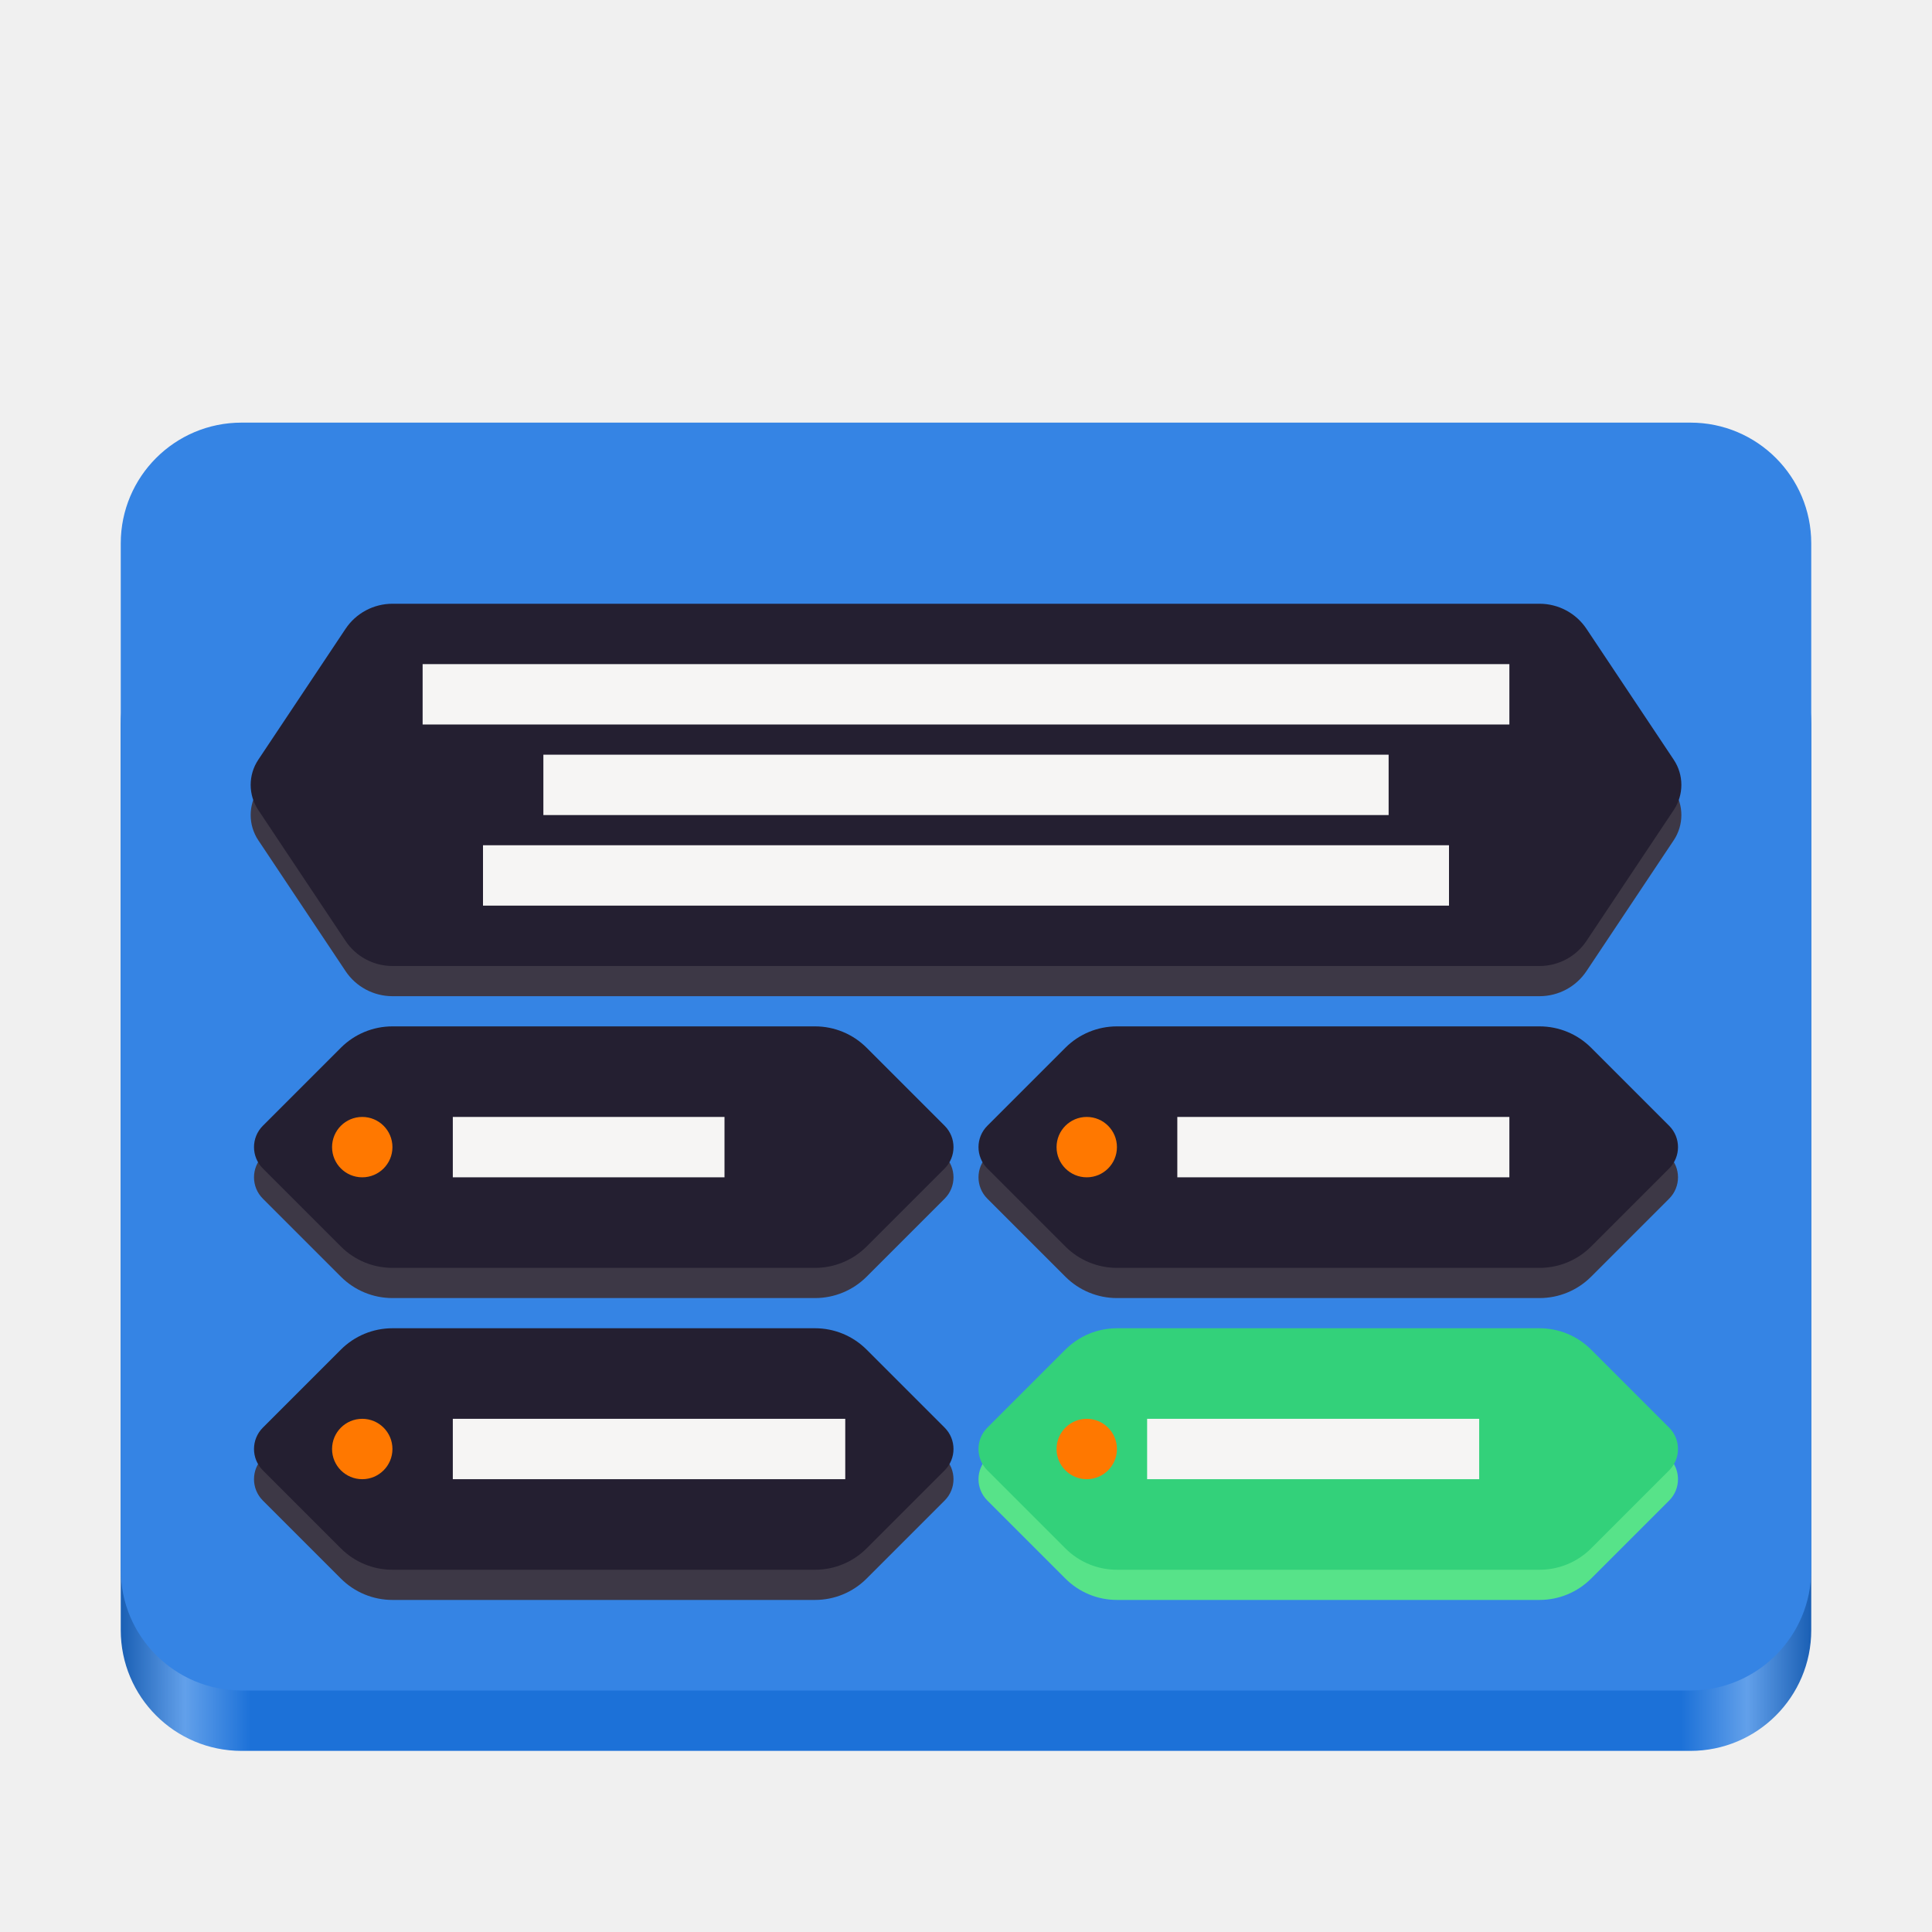
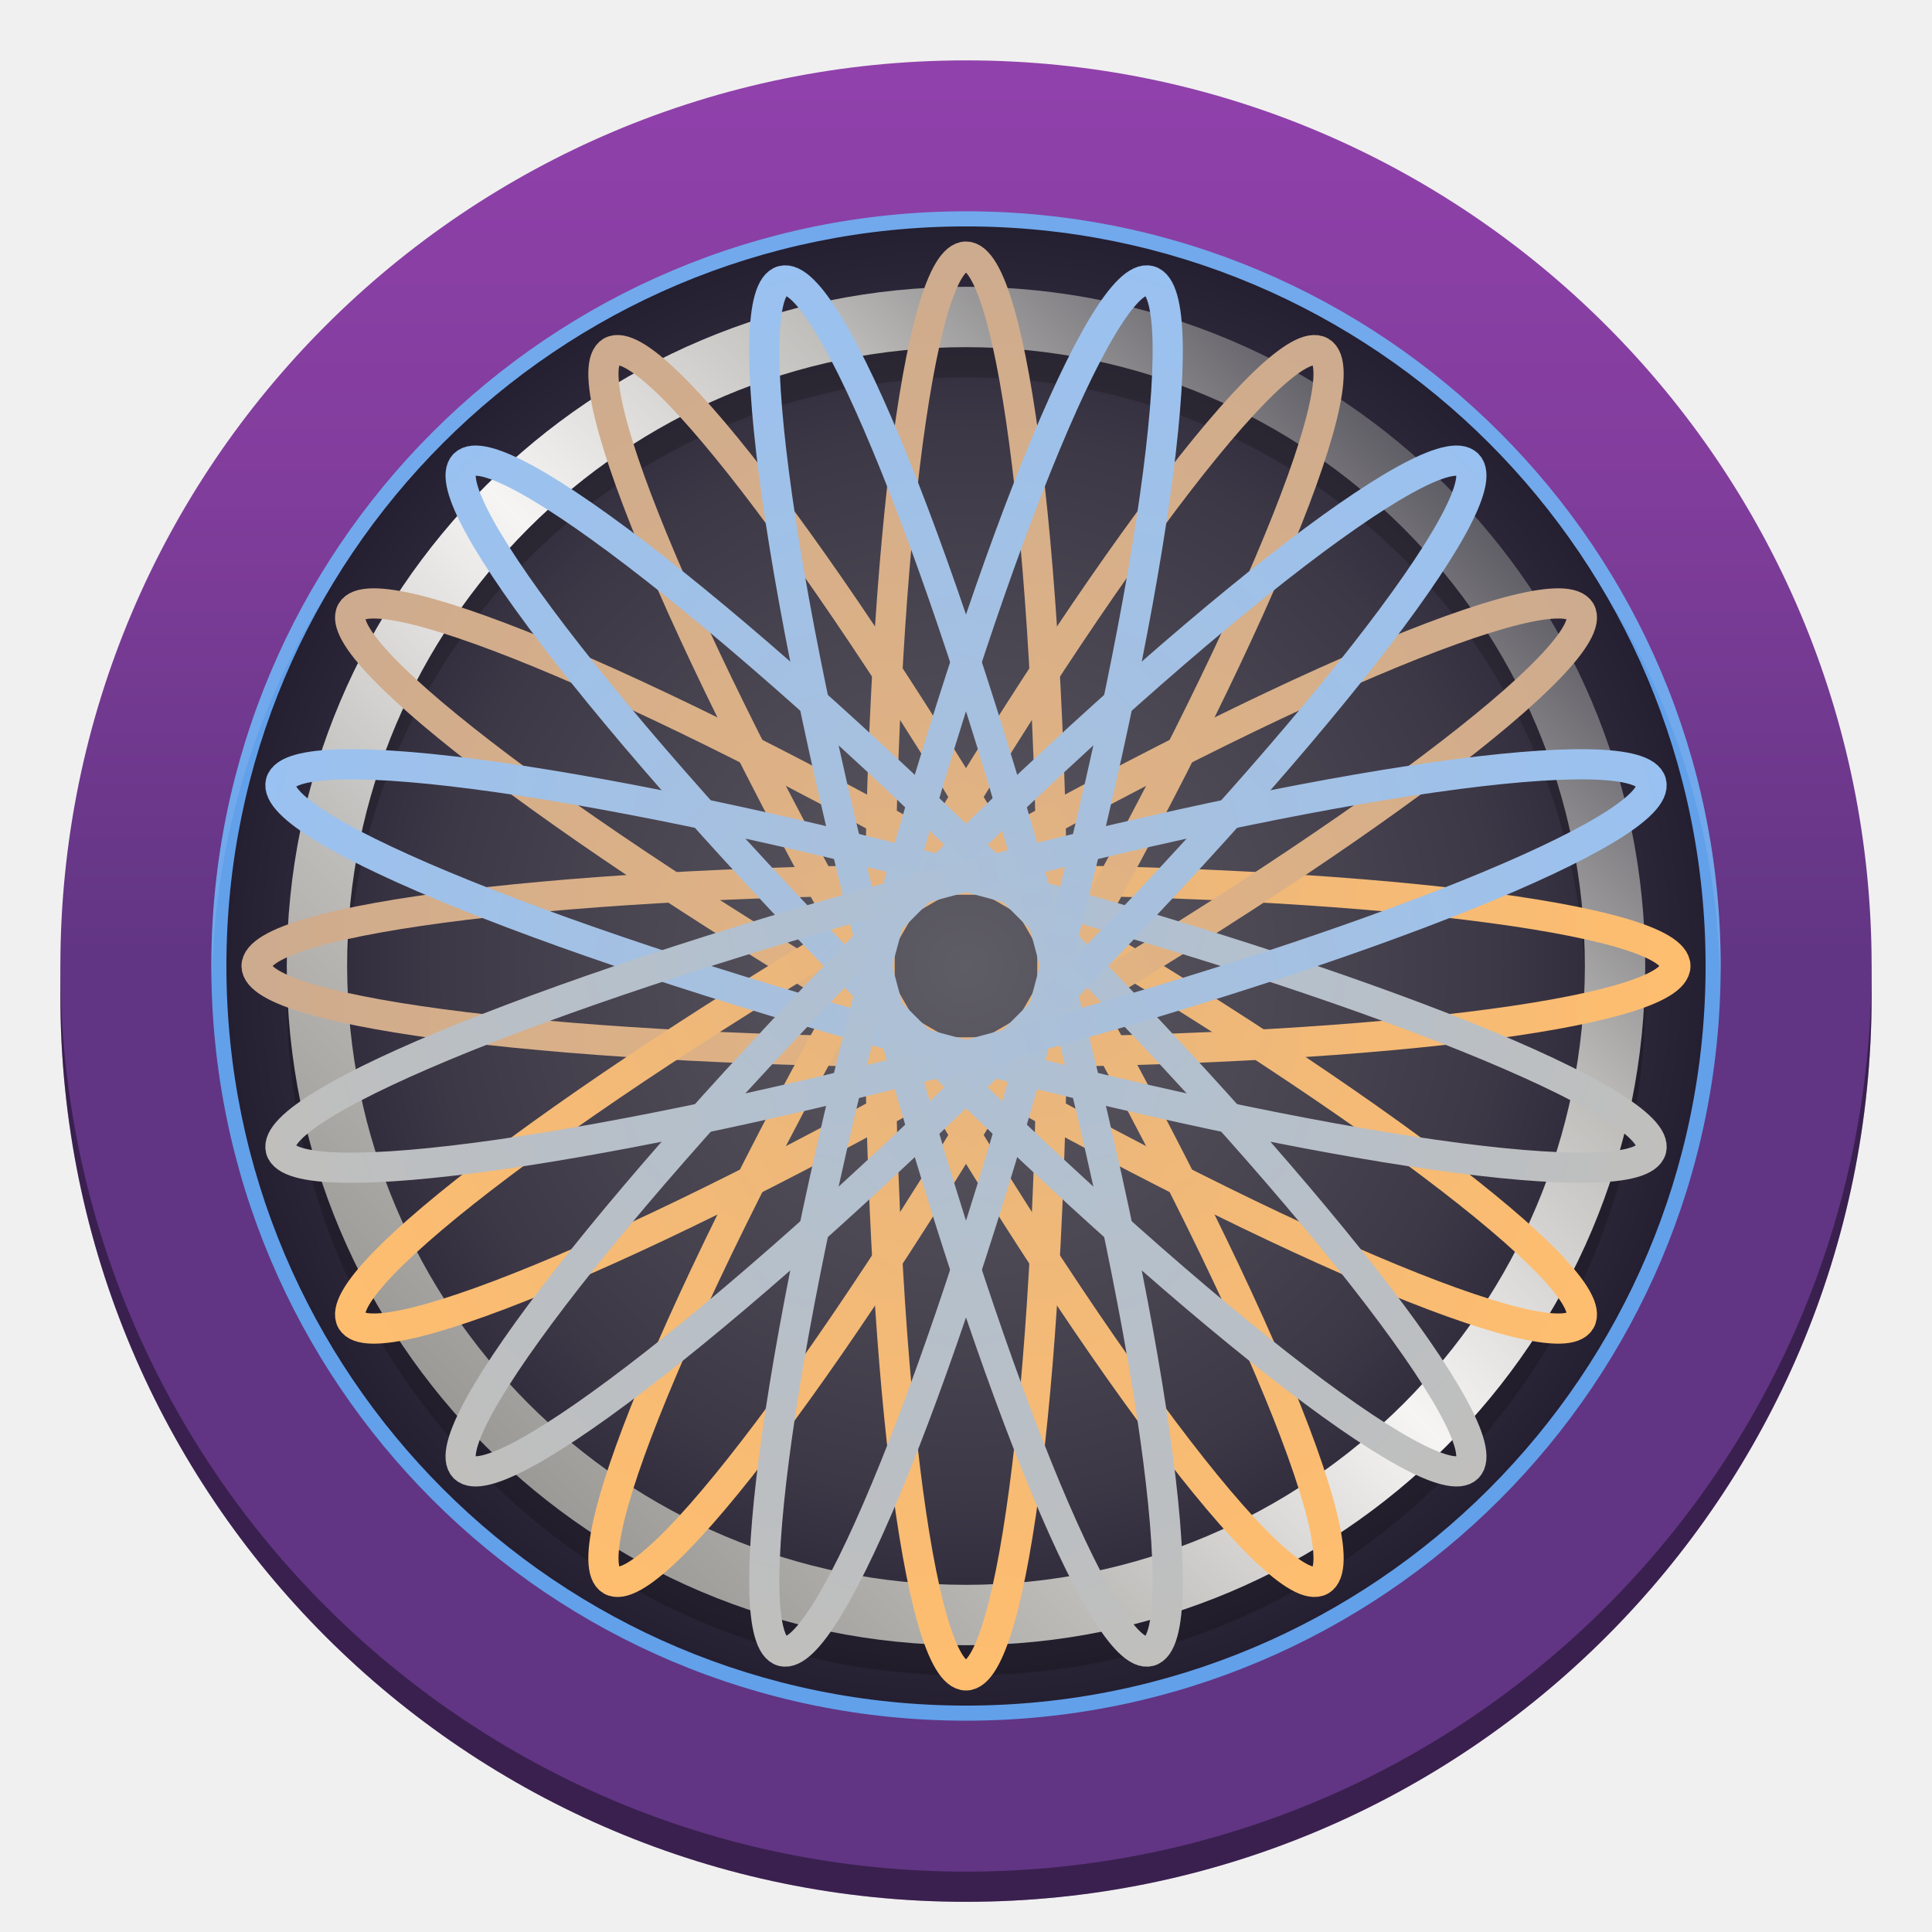
- <svg xmlns="http://www.w3.org/2000/svg" height="128px" viewBox="0 0 128 128" width="128px">
-   <linearGradient id="a" gradientUnits="userSpaceOnUse" x1="8" x2="120" y1="116" y2="116">
-     <stop offset="0" stop-color="#1a5fb4" />
-     <stop offset="0.038" stop-color="#62a0ea" />
-     <stop offset="0.077" stop-color="#1c71d8" />
-     <stop offset="0.923" stop-color="#1c71d8" />
-     <stop offset="0.962" stop-color="#62a0ea" />
-     <stop offset="1" stop-color="#1a5fb4" />
+ <svg xmlns="http://www.w3.org/2000/svg" xmlns:xlink="http://www.w3.org/1999/xlink" height="128px" viewBox="0 0 128 128" width="128px">
+   <linearGradient id="a" gradientUnits="userSpaceOnUse" x1="64" x2="64" y1="4" y2="64">
+     <stop offset="0" stop-color="#9141ac" />
+     <stop offset="0.467" stop-color="#813d9c" />
+     <stop offset="1" stop-color="#613583" />
  </linearGradient>
-   <path d="m 16 40 h 96 c 4.418 0 8 3.582 8 8 v 60 c 0 4.418 -3.582 8 -8 8 h -96 c -4.418 0 -8 -3.582 -8 -8 v -60 c 0 -4.418 3.582 -8 8 -8 z m 0 0" fill="url(#a)" />
-   <path d="m 16 28 h 96 c 4.418 0 8 3.582 8 8 v 68 c 0 4.418 -3.582 8 -8 8 h -96 c -4.418 0 -8 -3.582 -8 -8 v -68 c 0 -4.418 3.582 -8 8 -8 z m 0 0" fill="#3584e4" />
-   <path d="m 110.891 55.664 l -5.781 8.672 c -0.691 1.039 -1.859 1.664 -3.109 1.664 h -76 c -1.25 0 -2.418 -0.625 -3.109 -1.664 l -5.781 -8.672 c -0.672 -1.008 -0.672 -2.32 0 -3.328 l 5.781 -8.672 c 0.691 -1.039 1.859 -1.664 3.109 -1.664 h 76 c 1.25 0 2.418 0.625 3.109 1.664 l 5.781 8.672 c 0.672 1.008 0.672 2.32 0 3.328 z m 0 0" fill="#3d3846" />
-   <path d="m 110.586 99.414 l -5.172 5.172 c -0.906 0.906 -2.133 1.414 -3.414 1.414 h -28 c -1.281 0 -2.508 -0.508 -3.414 -1.414 l -5.172 -5.172 c -0.781 -0.781 -0.781 -2.047 0 -2.828 l 5.172 -5.172 c 0.906 -0.906 2.133 -1.414 3.414 -1.414 h 28 c 1.281 0 2.508 0.508 3.414 1.414 l 5.172 5.172 c 0.781 0.781 0.781 2.047 0 2.828 z m 0 0" fill="#57e389" />
-   <path d="m 62.586 99.414 l -5.172 5.172 c -0.906 0.906 -2.133 1.414 -3.414 1.414 h -28 c -1.281 0 -2.508 -0.508 -3.414 -1.414 l -5.172 -5.172 c -0.781 -0.781 -0.781 -2.047 0 -2.828 l 5.172 -5.172 c 0.906 -0.906 2.133 -1.414 3.414 -1.414 h 28 c 1.281 0 2.508 0.508 3.414 1.414 l 5.172 5.172 c 0.781 0.781 0.781 2.047 0 2.828 z m 0 0" fill="#3d3846" />
-   <path d="m 110.586 79.414 l -5.172 5.172 c -0.906 0.906 -2.133 1.414 -3.414 1.414 h -28 c -1.281 0 -2.508 -0.508 -3.414 -1.414 l -5.172 -5.172 c -0.781 -0.781 -0.781 -2.047 0 -2.828 l 5.172 -5.172 c 0.906 -0.906 2.133 -1.414 3.414 -1.414 h 28 c 1.281 0 2.508 0.508 3.414 1.414 l 5.172 5.172 c 0.781 0.781 0.781 2.047 0 2.828 z m 0 0" fill="#3d3846" />
-   <path d="m 62.586 79.414 l -5.172 5.172 c -0.906 0.906 -2.133 1.414 -3.414 1.414 h -28 c -1.281 0 -2.508 -0.508 -3.414 -1.414 l -5.172 -5.172 c -0.781 -0.781 -0.781 -2.047 0 -2.828 l 5.172 -5.172 c 0.906 -0.906 2.133 -1.414 3.414 -1.414 h 28 c 1.281 0 2.508 0.508 3.414 1.414 l 5.172 5.172 c 0.781 0.781 0.781 2.047 0 2.828 z m 0 0" fill="#3d3846" />
-   <path d="m 62.586 97.414 l -5.172 5.172 c -0.906 0.906 -2.133 1.414 -3.414 1.414 h -28 c -1.281 0 -2.508 -0.508 -3.414 -1.414 l -5.172 -5.172 c -0.781 -0.781 -0.781 -2.047 0 -2.828 l 5.172 -5.172 c 0.906 -0.906 2.133 -1.414 3.414 -1.414 h 28 c 1.281 0 2.508 0.508 3.414 1.414 l 5.172 5.172 c 0.781 0.781 0.781 2.047 0 2.828 z m 0 0" fill="#241f31" />
-   <path d="m 110.586 97.414 l -5.172 5.172 c -0.906 0.906 -2.133 1.414 -3.414 1.414 h -28 c -1.281 0 -2.508 -0.508 -3.414 -1.414 l -5.172 -5.172 c -0.781 -0.781 -0.781 -2.047 0 -2.828 l 5.172 -5.172 c 0.906 -0.906 2.133 -1.414 3.414 -1.414 h 28 c 1.281 0 2.508 0.508 3.414 1.414 l 5.172 5.172 c 0.781 0.781 0.781 2.047 0 2.828 z m 0 0" fill="#33d17a" />
-   <path d="m 62.586 77.414 l -5.172 5.172 c -0.906 0.906 -2.133 1.414 -3.414 1.414 h -28 c -1.281 0 -2.508 -0.508 -3.414 -1.414 l -5.172 -5.172 c -0.781 -0.781 -0.781 -2.047 0 -2.828 l 5.172 -5.172 c 0.906 -0.906 2.133 -1.414 3.414 -1.414 h 28 c 1.281 0 2.508 0.508 3.414 1.414 l 5.172 5.172 c 0.781 0.781 0.781 2.047 0 2.828 z m 0 0" fill="#241f31" />
-   <path d="m 110.586 77.414 l -5.172 5.172 c -0.906 0.906 -2.133 1.414 -3.414 1.414 h -28 c -1.281 0 -2.508 -0.508 -3.414 -1.414 l -5.172 -5.172 c -0.781 -0.781 -0.781 -2.047 0 -2.828 l 5.172 -5.172 c 0.906 -0.906 2.133 -1.414 3.414 -1.414 h 28 c 1.281 0 2.508 0.508 3.414 1.414 l 5.172 5.172 c 0.781 0.781 0.781 2.047 0 2.828 z m 0 0" fill="#241f31" />
-   <path d="m 110.891 53.664 l -5.781 8.672 c -0.691 1.039 -1.859 1.664 -3.109 1.664 h -76 c -1.25 0 -2.418 -0.625 -3.109 -1.664 l -5.781 -8.672 c -0.672 -1.008 -0.672 -2.32 0 -3.328 l 5.781 -8.672 c 0.691 -1.039 1.859 -1.664 3.109 -1.664 h 76 c 1.25 0 2.418 0.625 3.109 1.664 l 5.781 8.672 c 0.672 1.008 0.672 2.32 0 3.328 z m 0 0" fill="#241f31" />
-   <g fill="#f6f5f4">
-     <path d="m 28 44 h 72 v 4 h -72 z m 0 0" />
-     <path d="m 36 50 h 56 v 4 h -56 z m 0 0" />
-     <path d="m 32 56 h 64 v 4 h -64 z m 0 0" />
-     <path d="m 30 74 h 18 v 4 h -18 z m 0 0" />
-     <path d="m 78 74 h 22 v 4 h -22 z m 0 0" />
-     <path d="m 30 94 h 26 v 4 h -26 z m 0 0" />
-     <path d="m 76 94 h 22 v 4 h -22 z m 0 0" />
+   <filter id="b" height="100%" width="100%" x="0%" y="0%">
+     <feColorMatrix in="SourceGraphic" type="matrix" values="0 0 0 0 1 0 0 0 0 1 0 0 0 0 1 0 0 0 1 0" />
+   </filter>
+   <mask id="c">
+     <g filter="url(#b)">
+       <rect fill-opacity="0.1" height="128" width="128" />
+     </g>
+   </mask>
+   <clipPath id="d">
+     <rect height="152" width="192" />
+   </clipPath>
+   <radialGradient id="e" cx="64" cy="64" gradientUnits="userSpaceOnUse" r="49">
+     <stop offset="0" stop-color="#5e5c64" />
+     <stop offset="0.72" stop-color="#3d3846" />
+     <stop offset="1" stop-color="#241f31" />
+   </radialGradient>
+   <mask id="f">
+     <g filter="url(#b)">
+       <rect fill-opacity="0.2" height="128" width="128" />
+     </g>
+   </mask>
+   <clipPath id="g">
+     <rect height="152" width="192" />
+   </clipPath>
+   <linearGradient id="h" gradientUnits="userSpaceOnUse" x1="32" x2="96" y1="96" y2="32">
+     <stop offset="0" stop-color="#9a9996" />
+     <stop offset="0.25" stop-color="#c0bfbc" />
+     <stop offset="0.5" stop-color="#f6f5f4" />
+     <stop offset="0.75" stop-color="#c0bfbc" />
+     <stop offset="1" stop-color="#5e5c64" />
+   </linearGradient>
+   <linearGradient id="i" gradientUnits="userSpaceOnUse">
+     <stop offset="0" stop-color="#cdab8f" />
+     <stop offset="1" stop-color="#ffbe6f" />
+   </linearGradient>
+   <linearGradient id="j" x1="15.229" x2="111.23" xlink:href="#i" y1="91.229" y2="91.229" />
+   <linearGradient id="k" gradientTransform="matrix(0.866025 0.5 -0.5 0.866025 54.08581 -19.39227)" x1="15.229" x2="111.23" xlink:href="#i" y1="91.229" y2="91.229" />
+   <linearGradient id="l" gradientTransform="matrix(0.5 0.866025 -0.866025 0.5 110.6216 -9.143556)" x1="15.229" x2="111.23" xlink:href="#i" y1="91.229" y2="91.229" />
+   <linearGradient id="m" gradientTransform="matrix(0 1 -1 0 154.4587 28)" x1="15.229" x2="111.23" xlink:href="#i" y1="91.229" y2="91.229" />
+   <linearGradient id="n" gradientTransform="matrix(-0.5 0.866025 -0.866025 -0.5 173.851 82.08581)" x1="15.229" x2="111.23" xlink:href="#i" y1="91.229" y2="91.229" />
+   <linearGradient id="o" gradientTransform="matrix(-0.866025 0.5 -0.5 -0.866025 163.6023 138.6216)" x1="15.229" x2="111.23" xlink:href="#i" y1="91.229" y2="91.229" />
+   <linearGradient id="p" gradientUnits="userSpaceOnUse">
+     <stop offset="0" stop-color="#99c1f1" />
+     <stop offset="1" stop-color="#c0bfbc" />
+   </linearGradient>
+   <linearGradient id="q" gradientTransform="matrix(0.965926 0.258819 -0.258819 0.965926 25.76639 -13.2564)" x1="15.229" x2="111.23" xlink:href="#p" y1="91.229" y2="91.229" />
+   <linearGradient id="r" gradientTransform="matrix(0.707107 0.707107 -0.707107 0.707107 83.02836 -17.98945)" x1="15.229" x2="111.23" xlink:href="#p" y1="91.229" y2="91.229" />
+   <linearGradient id="s" gradientTransform="matrix(0.258819 0.965926 -0.965926 0.258819 134.9852 6.54259)" x1="15.229" x2="111.23" xlink:href="#p" y1="91.229" y2="91.229" />
+   <linearGradient id="t" gradientTransform="matrix(-0.258819 0.965926 -0.965926 -0.258819 167.7151 53.76639)" x1="15.229" x2="111.23" xlink:href="#p" y1="91.229" y2="91.229" />
+   <linearGradient id="u" gradientTransform="matrix(-0.707107 0.707107 -0.707107 -0.707107 172.4482 111.0284)" x1="15.229" x2="111.23" xlink:href="#p" y1="91.229" y2="91.229" />
+   <linearGradient id="v" gradientTransform="matrix(-0.965926 0.258819 -0.258819 -0.965926 147.9161 162.9852)" x1="15.229" x2="111.23" xlink:href="#p" y1="91.229" y2="91.229" />
+   <path d="m 124 66 c 0 33.137 -26.863 60 -60 60 s -60 -26.863 -60 -60 s 26.863 -60 60 -60 s 60 26.863 60 60 z m 0 0" fill="#613583" />
+   <path d="m 124 66 c 0 33.137 -26.863 60 -60 60 s -60 -26.863 -60 -60 s 26.863 -60 60 -60 s 60 26.863 60 60 z m 0 0" fill-opacity="0.4" />
+   <path d="m 64 8 c 30.93 0 56 25.07 56 56 v 2 c 0 30.93 -25.07 56 -56 56 s -56 -25.07 -56 -56 v -2 c 0 -30.93 25.07 -56 56 -56 z m 0 0" fill="#d5d3cf" />
+   <path d="m 124 64 c 0 33.137 -26.863 60 -60 60 s -60 -26.863 -60 -60 s 26.863 -60 60 -60 s 60 26.863 60 60 z m 0 0" fill="url(#a)" />
+   <path d="m 114 64 c 0 27.613 -22.387 50 -50 50 s -50 -22.387 -50 -50 s 22.387 -50 50 -50 s 50 22.387 50 50 z m 0 0" fill="#62a0ea" />
+   <g clip-path="url(#d)" mask="url(#c)" transform="matrix(1 0 0 1 -8 -16)">
+     <path d="m 72 30 c -27.613 0 -50 22.387 -50 50 c 0.008 0.363 0.023 0.723 0.039 1.086 c 0.418 -27.301 22.66 -49.215 49.961 -49.234 c 27.18 0.016 49.371 21.742 49.961 48.914 c 0.016 -0.254 0.027 -0.512 0.039 -0.766 c 0 -27.613 -22.387 -50 -50 -50 z m 0 0" fill="#ffffff" />
  </g>
-   <path d="m 26 96 c 0 1.105 -0.895 2 -2 2 s -2 -0.895 -2 -2 s 0.895 -2 2 -2 s 2 0.895 2 2 z m 0 0" fill="#ff7800" />
-   <path d="m 26 76 c 0 1.105 -0.895 2 -2 2 s -2 -0.895 -2 -2 s 0.895 -2 2 -2 s 2 0.895 2 2 z m 0 0" fill="#ff7800" />
-   <path d="m 74 96 c 0 1.105 -0.895 2 -2 2 s -2 -0.895 -2 -2 s 0.895 -2 2 -2 s 2 0.895 2 2 z m 0 0" fill="#ff7800" />
-   <path d="m 74 76 c 0 1.105 -0.895 2 -2 2 s -2 -0.895 -2 -2 s 0.895 -2 2 -2 s 2 0.895 2 2 z m 0 0" fill="#ff7800" />
+   <path d="m 113 64 c 0 27.062 -21.938 49 -49 49 s -49 -21.938 -49 -49 s 21.938 -49 49 -49 s 49 21.938 49 49 z m 0 0" fill="url(#e)" />
+   <g clip-path="url(#g)" mask="url(#f)" transform="matrix(1 0 0 1 -8 -16)">
+     <path d="m 72 37 c -24.852 0 -45 20.148 -45 45 s 20.148 45 45 45 s 45 -20.148 45 -45 s -20.148 -45 -45 -45 z m 0 4 c 22.645 0 41 18.355 41 41 s -18.355 41 -41 41 s -41 -18.355 -41 -41 s 18.355 -41 41 -41 z m 0 0" />
+   </g>
+   <path d="m 64 19 c -24.852 0 -45 20.148 -45 45 s 20.148 45 45 45 s 45 -20.148 45 -45 s -20.148 -45 -45 -45 z m 0 4 c 22.645 0 41 18.355 41 41 s -18.355 41 -41 41 s -41 -18.355 -41 -41 s 18.355 -41 41 -41 z m 0 0" fill="url(#h)" />
+   <g fill="none" stroke-linecap="round" stroke-linejoin="round" stroke-width="2">
+     <path d="m 63.229 85.507 c -25.957 0 -47 2.562 -47 5.723 c 0 3.16 21.043 5.723 47 5.723 c 25.957 0 47 -2.562 47 -5.723 c 0 -3.16 -21.043 -5.723 -47 -5.723 z m 0 0" stroke="url(#j)" transform="matrix(1 0 0 1 0.770651 -27.22939)" />
+     <path d="m 66.089 86.272 c -22.477 -12.977 -41.984 -21.281 -43.562 -18.543 c -1.582 2.738 15.363 15.477 37.844 28.457 c 22.477 12.977 41.984 21.281 43.562 18.543 c 1.582 -2.738 -15.363 -15.477 -37.844 -28.457 z m 0 0" stroke="url(#k)" transform="matrix(1 0 0 1 0.770651 -27.22939)" />
+     <path d="m 68.186 88.37 c -12.98 -22.48 -25.719 -39.426 -28.457 -37.844 c -2.738 1.578 5.566 21.086 18.543 43.562 c 12.98 22.48 25.719 39.426 28.457 37.844 c 2.738 -1.578 -5.566 -21.086 -18.543 -43.562 z m 0 0" stroke="url(#l)" transform="matrix(1 0 0 1 0.770651 -27.22939)" />
+     <path d="m 68.952 91.229 c 0 -25.957 -2.562 -47 -5.723 -47 c -3.16 0 -5.723 21.043 -5.723 47 c 0 25.957 2.562 47 5.723 47 c 3.16 0 5.723 -21.043 5.723 -47 z m 0 0" stroke="url(#m)" transform="matrix(1 0 0 1 0.770651 -27.22939)" />
+     <path d="m 68.186 94.089 c 12.977 -22.477 21.281 -41.984 18.543 -43.562 c -2.738 -1.582 -15.477 15.363 -28.457 37.844 c -12.977 22.477 -21.281 41.984 -18.543 43.562 c 2.738 1.582 15.477 -15.363 28.457 -37.844 z m 0 0" stroke="url(#n)" transform="matrix(1 0 0 1 0.770651 -27.22939)" />
+     <path d="m 66.089 96.186 c 22.48 -12.98 39.426 -25.719 37.844 -28.457 c -1.578 -2.738 -21.086 5.566 -43.562 18.543 c -22.48 12.98 -39.426 25.719 -37.844 28.457 c 1.578 2.738 21.086 -5.566 43.562 -18.543 z m 0 0" stroke="url(#o)" transform="matrix(1 0 0 1 0.770651 -27.22939)" />
+     <path d="m 64.71 85.702 c -25.074 -6.719 -46.062 -9.691 -46.879 -6.637 c -0.816 3.051 18.844 10.973 43.918 17.691 c 25.074 6.719 46.062 9.691 46.879 6.637 c 0.816 -3.051 -18.844 -10.973 -43.918 -17.691 z m 0 0" stroke="url(#q)" transform="matrix(1 0 0 1 0.770651 -27.22939)" />
+     <path d="m 67.276 87.183 c -18.355 -18.355 -35.047 -31.422 -37.281 -29.188 s 10.832 18.926 29.188 37.281 c 18.355 18.355 35.047 31.422 37.281 29.188 s -10.832 -18.926 -29.188 -37.281 z m 0 0" stroke="url(#r)" transform="matrix(1 0 0 1 0.770651 -27.22939)" />
+     <path d="m 68.757 89.749 c -6.719 -25.074 -14.641 -44.734 -17.691 -43.918 c -3.055 0.816 -0.082 21.805 6.637 46.879 s 14.641 44.734 17.691 43.918 c 3.055 -0.816 0.082 -21.805 -6.637 -46.879 z m 0 0" stroke="url(#s)" transform="matrix(1 0 0 1 0.770651 -27.22939)" />
+     <path d="m 68.757 92.71 c 6.719 -25.074 9.691 -46.062 6.637 -46.879 c -3.051 -0.816 -10.973 18.844 -17.691 43.918 c -6.719 25.074 -9.691 46.062 -6.637 46.879 c 3.051 0.816 10.973 -18.844 17.691 -43.918 z m 0 0" stroke="url(#t)" transform="matrix(1 0 0 1 0.770651 -27.22939)" />
+     <path d="m 67.276 95.276 c 18.355 -18.355 31.422 -35.047 29.188 -37.281 s -18.926 10.832 -37.281 29.188 c -18.355 18.355 -31.422 35.047 -29.188 37.281 s 18.926 -10.832 37.281 -29.188 z m 0 0" stroke="url(#u)" transform="matrix(1 0 0 1 0.770651 -27.22939)" />
+     <path d="m 64.71 96.757 c 25.074 -6.719 44.734 -14.641 43.918 -17.691 c -0.816 -3.055 -21.805 -0.082 -46.879 6.637 c -25.074 6.719 -44.734 14.641 -43.918 17.691 c 0.816 3.055 21.805 0.082 46.879 -6.637 z m 0 0" stroke="url(#v)" transform="matrix(1 0 0 1 0.770651 -27.22939)" />
+   </g>
</svg>
